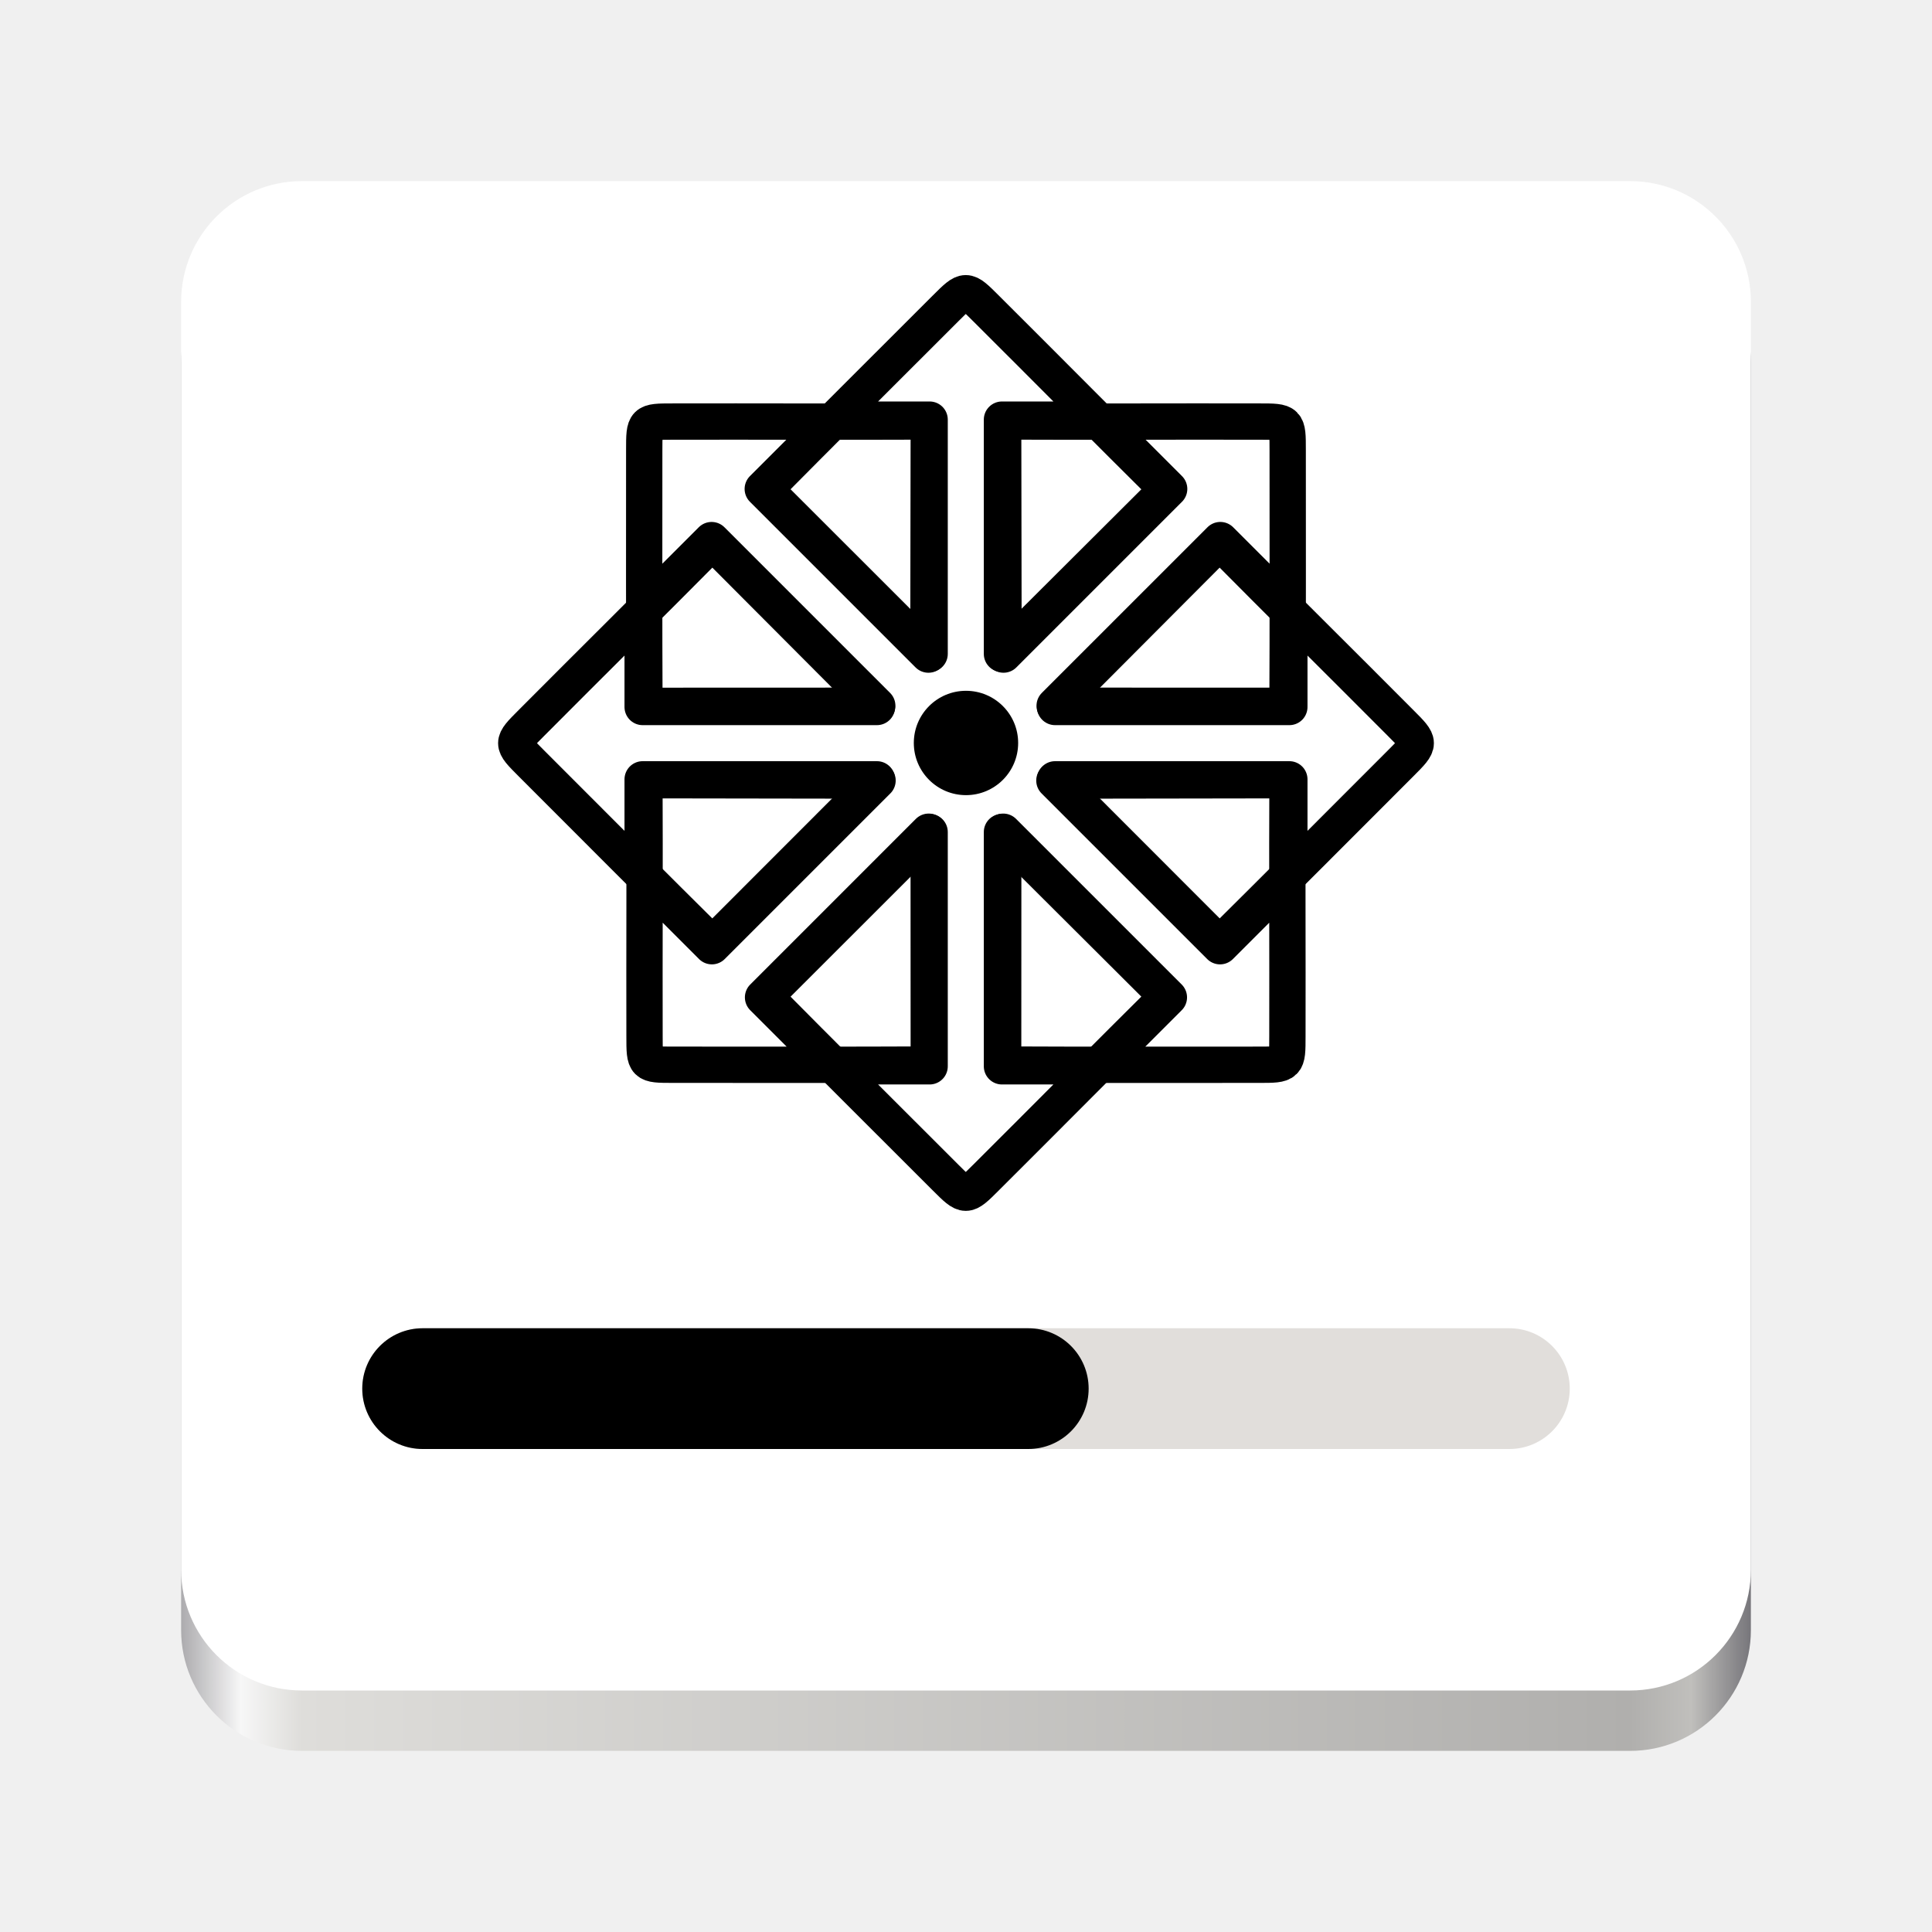
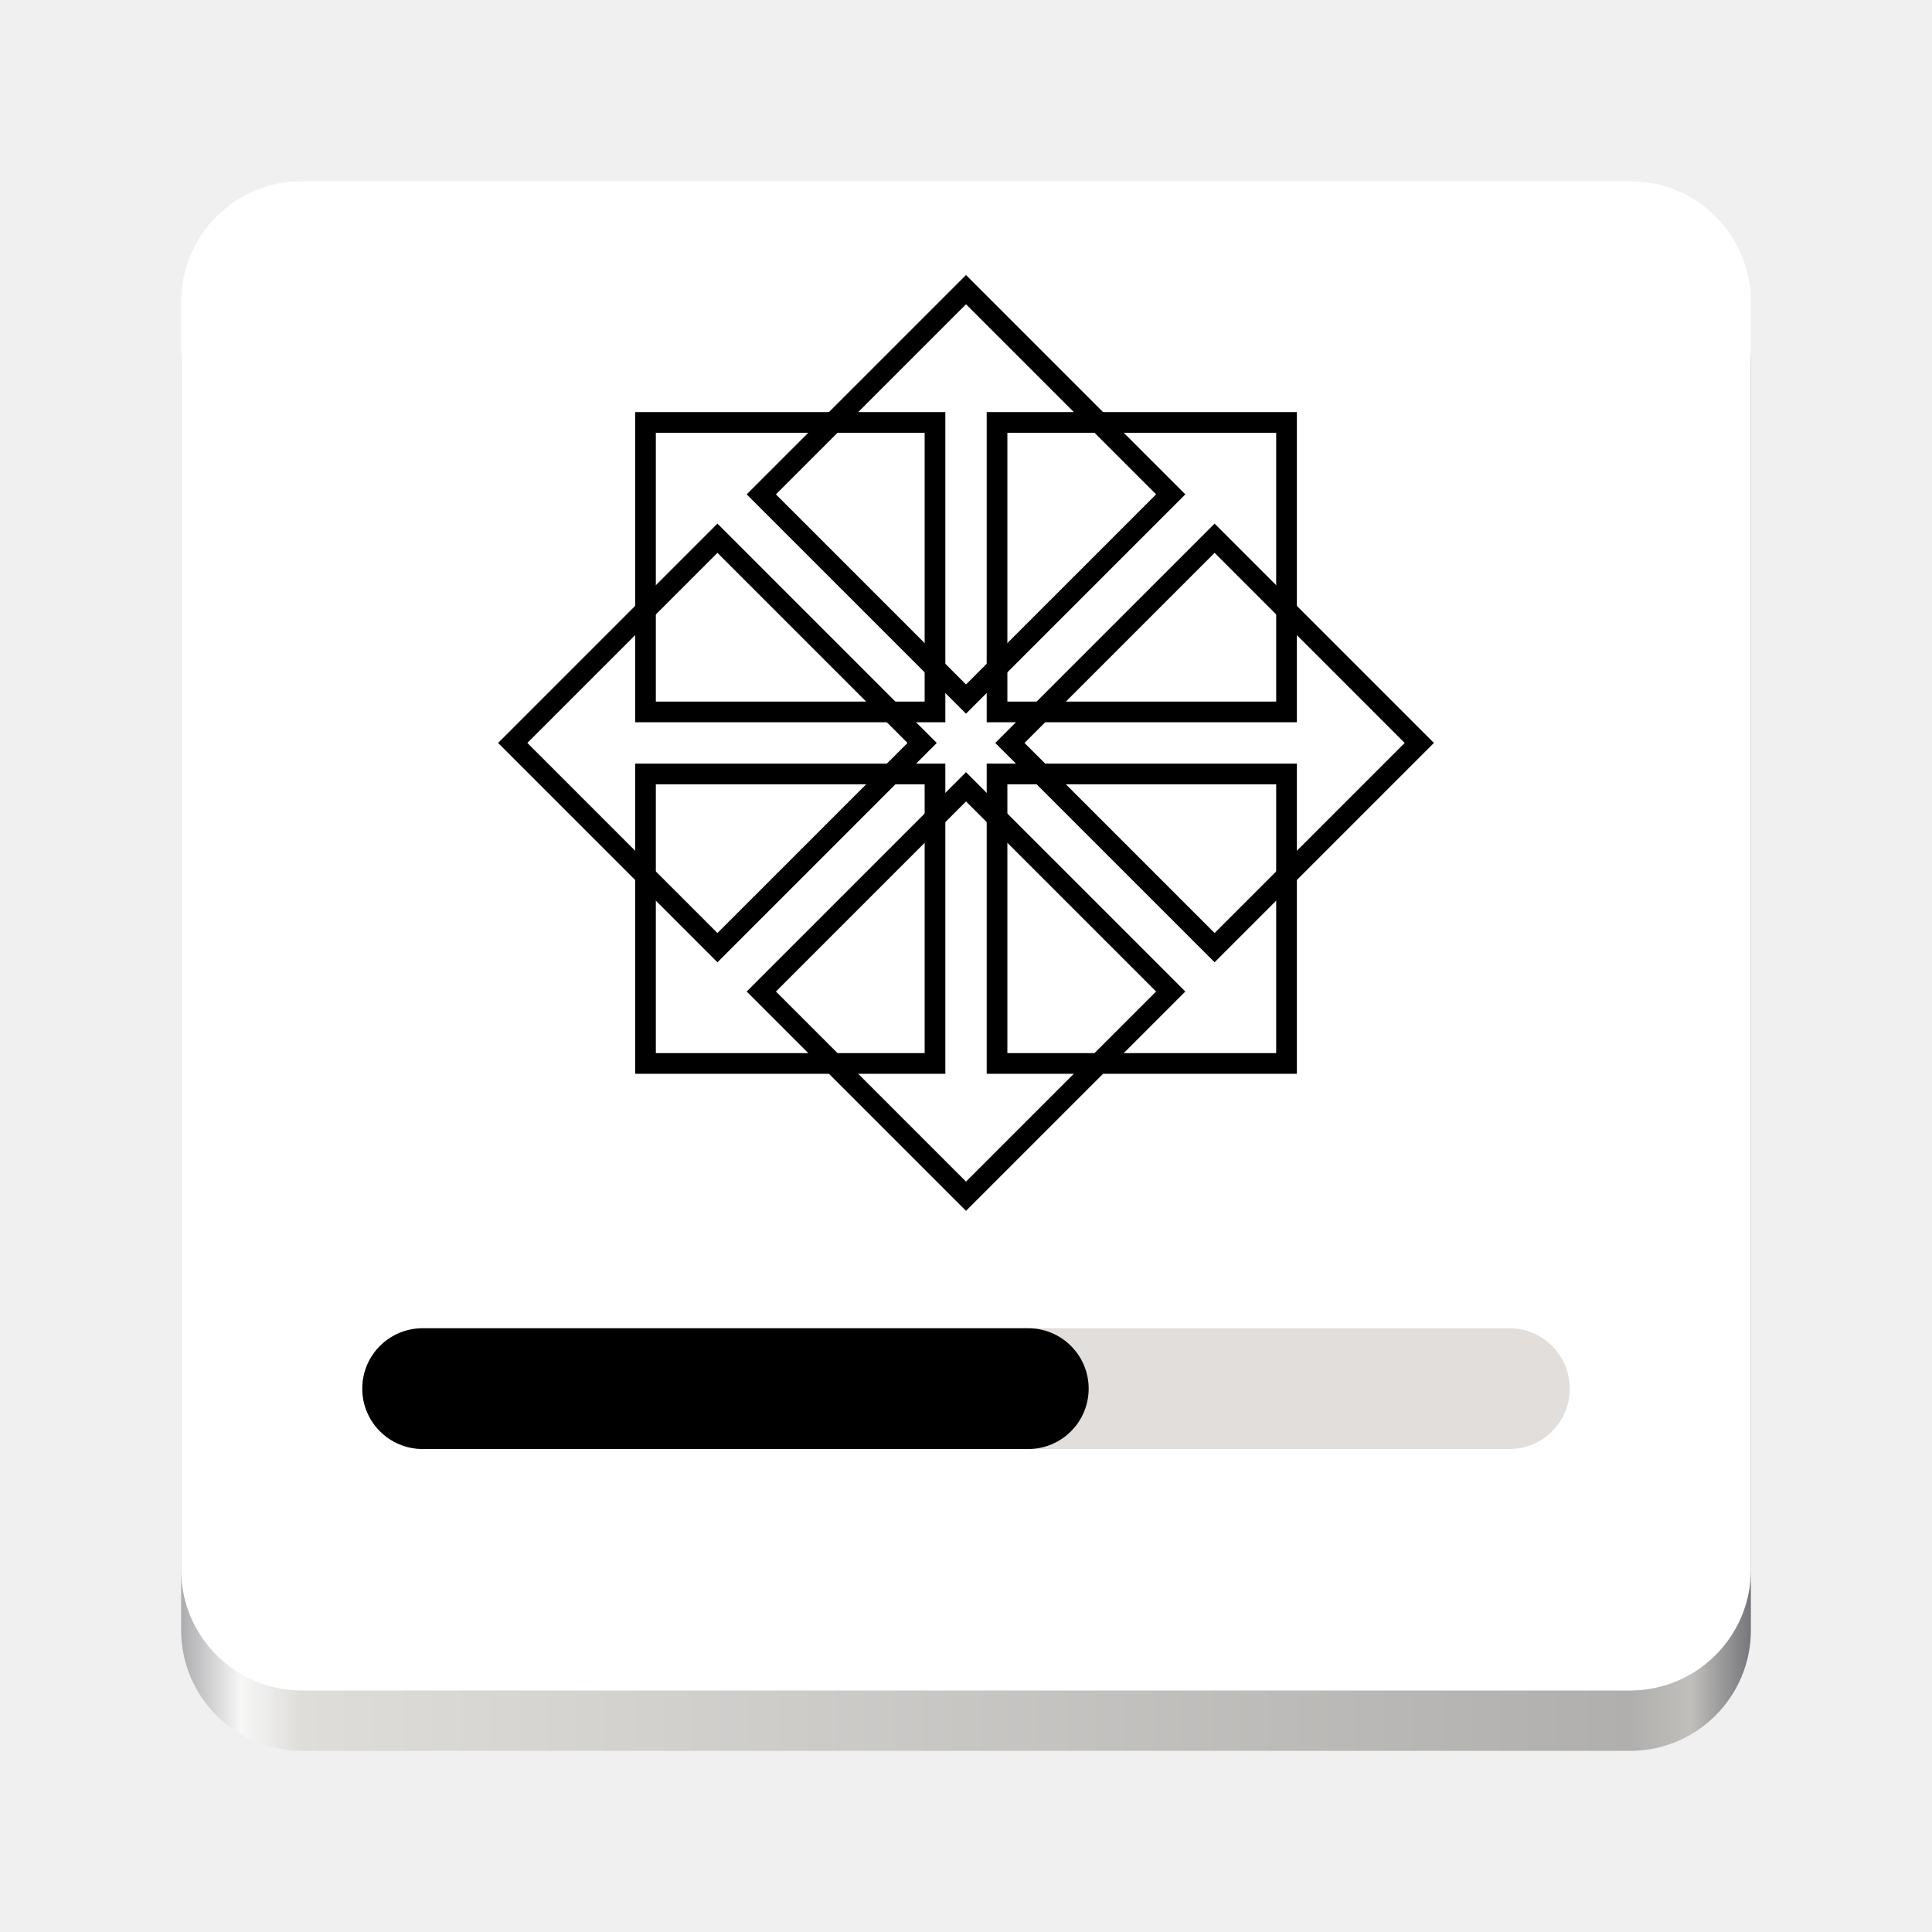
- <svg xmlns="http://www.w3.org/2000/svg" xmlns:xlink="http://www.w3.org/1999/xlink" width="132.292mm" height="132.292mm" viewBox="0 0 132.292 132.292" version="1.1" id="svg3723">
-   <defs id="defs3720">
-     <linearGradient xlink:href="#a" id="b" gradientUnits="userSpaceOnUse" gradientTransform="matrix(0.23214,0,0,0.32895,-8.567,435.827)" x1="88.596" y1="-449.394" x2="536.596" y2="-449.394" />
+ <svg xmlns="http://www.w3.org/2000/svg" xmlns:xlink="http://www.w3.org/1999/xlink" width="84.667mm" height="84.667mm" viewBox="0 0 84.667 84.667" version="1.1" id="svg11658">
+   <defs id="defs11655">
+     <linearGradient xlink:href="#a" id="linearGradient13895" gradientUnits="userSpaceOnUse" gradientTransform="matrix(0.23214,0,0,0.32895,-8.567,435.827)" x1="88.596" y1="-449.394" x2="536.596" y2="-449.394" />
    <linearGradient id="a">
      <stop offset="0" stop-color="#acabae" id="stop3" />
      <stop offset=".038" stop-color="#f7f7f7" id="stop5" />
      <stop offset=".077" stop-color="#deddda" id="stop7" />
      <stop offset=".923" stop-color="#b0afad" id="stop9" />
      <stop offset=".962" stop-color="#c0bfbc" id="stop11" />
      <stop offset="1" stop-color="#77767b" id="stop13" />
    </linearGradient>
  </defs>
-   <g id="layer1" transform="translate(-222.3491,45.05307)">
-     <g id="v2_anaconda" transform="matrix(3.90625,0,0,3.90625,-2393.735,-3667.921)">
-       <rect style="opacity:0;fill:#0000ff;fill-rule:evenodd;stroke-width:0.265" id="rect2749" width="33.867" height="33.867" x="669.717" y="927.454" />
-       <g id="g2703" transform="translate(-349.0943,-300.7341)">
-         <g transform="matrix(0.2645833,0,0,0.2645833,1018.812,1182.68)" id="g36">
-           <rect ry="8" rx="8" y="188" x="12" height="100" width="104" style="fill:url(#b);marker:none" fill="url(#b)" id="rect18" />
-           <rect style="marker:none" width="104" height="100" x="12" y="184" rx="8" ry="8" fill="#ffffff" id="rect20" />
-           <g transform="translate(-104,-365.5)" color="#000000" id="g26">
-             <rect ry="4" rx="4" y="625.5" x="128" height="8" width="80" style="marker:none" overflow="visible" fill="#e1dedb" id="rect22" />
-             <rect ry="4" rx="4" y="625.5" x="128" height="8" width="48.125" style="marker:none;fill:#000000" overflow="visible" fill="#3584e4" id="rect24" />
+   <g id="layer1" transform="translate(-31.49329,-26.73039)">
+     <g id="v1_anaconda" transform="matrix(2.5,0,0,2.5,-1642.8,-2291.905)">
+       <rect style="opacity:0;fill:#0000ff;fill-rule:evenodd;stroke-width:0.265" id="rect13841" width="33.867" height="33.867" x="669.717" y="927.454" />
+       <g id="g13889" transform="translate(-349.0943,-300.7341)">
+         <g transform="matrix(0.2645833,0,0,0.2645833,1018.812,1182.68)" id="g13853">
+           <rect ry="8" rx="8" y="188" x="12" height="100" width="104" style="fill:url(#linearGradient13895);marker:none" fill="url(#b)" id="rect13843" />
+           <rect style="marker:none" width="104" height="100" x="12" y="184" rx="8" ry="8" fill="#ffffff" id="rect13845" />
+           <g transform="translate(-104,-365.5)" color="#000000" id="g13851">
+             <rect ry="4" rx="4" y="625.5" x="128" height="8" width="80" style="marker:none" overflow="visible" fill="#e1dedb" id="rect13847" />
+             <rect ry="4" rx="4" y="625.5" x="128" height="8" width="48.125" style="marker:none;fill:#000000" overflow="visible" fill="#3584e4" id="rect13849" />
          </g>
        </g>
-         <g id="use144123-3" transform="matrix(0.3436907,0,0,0.3436907,408.1046,1550.81)">
-           <circle style="fill:#000000;stroke:none;stroke-width:0.265;stroke-linejoin:round;stroke-miterlimit:4;stroke-dasharray:0.796, 0.796;stroke-dashoffset:0" id="use6742" cx="1826.178" cy="-900.804" r="2.661" />
-           <g id="g6748">
-             <g id="use6744" transform="translate(185.0636,-0.00307)">
-               <g id="g6776" transform="translate(644.6106,-986.4434)">
-                 <path d="m 998.339,81.099 v -11.948 h 4.752 m -13.087,0 h 4.645 v 11.948 m 0,0 -8.4,-8.394 c 2.806,-2.835 6.2,-6.214 9.216,-9.23 1.028,-1.028 1.029,-1.028 2.057,0 3.002,2.987 6.228,6.25 9.237,9.23 l -8.42,8.394" style="fill:none;fill-opacity:1;stroke:#000000;stroke-width:1.852;stroke-linecap:round;stroke-linejoin:round;stroke-miterlimit:4;stroke-dasharray:none;stroke-dashoffset:0;stroke-opacity:1;paint-order:fill markers stroke" id="use6772" />
-                 <path d="m 998.339,90.186 v 11.948 h 4.752 m -13.087,0 h 4.645 v -11.948 m 0,0 -8.4,8.394 c 2.806,2.835 6.2,6.214 9.216,9.23 1.028,1.028 1.029,1.028 2.057,0 3.002,-2.987 6.228,-6.25 9.237,-9.23 l -8.42,-8.394" style="fill:none;fill-opacity:1;stroke:#000000;stroke-width:1.852;stroke-linecap:round;stroke-linejoin:round;stroke-miterlimit:4;stroke-dasharray:none;stroke-dashoffset:0;stroke-opacity:1;paint-order:fill markers stroke" id="use6774" />
-               </g>
-               <g id="use6778" transform="rotate(-90,825.5876,-729.8848)">
-                 <path d="m 998.339,81.099 v -11.948 h 4.752 m -13.087,0 h 4.645 v 11.948 m 0,0 -8.4,-8.394 c 2.806,-2.835 6.2,-6.214 9.216,-9.23 1.028,-1.028 1.029,-1.028 2.057,0 3.002,2.987 6.228,6.25 9.237,9.23 l -8.42,8.394" style="fill:none;fill-opacity:1;stroke:#000000;stroke-width:1.852;stroke-linecap:round;stroke-linejoin:round;stroke-miterlimit:4;stroke-dasharray:none;stroke-dashoffset:0;stroke-opacity:1;paint-order:fill markers stroke" id="use6794" />
-                 <path d="m 998.339,90.186 v 11.948 h 4.752 m -13.087,0 h 4.645 v -11.948 m 0,0 -8.4,8.394 c 2.806,2.835 6.2,6.214 9.216,9.23 1.028,1.028 1.029,1.028 2.057,0 3.002,-2.987 6.228,-6.25 9.237,-9.23 l -8.42,-8.394" style="fill:none;fill-opacity:1;stroke:#000000;stroke-width:1.852;stroke-linecap:round;stroke-linejoin:round;stroke-miterlimit:4;stroke-dasharray:none;stroke-dashoffset:0;stroke-opacity:1;paint-order:fill markers stroke" id="use6796" />
-               </g>
-             </g>
-             <g id="use6746" transform="rotate(-45,1733.645,-1124.191)">
-               <g id="g6766" transform="translate(644.6106,-986.4434)">
-                 <path d="m 998.339,81.099 v -11.948 h 4.752 m -13.087,0 h 4.645 v 11.948 m 0,0 -8.4,-8.394 c 2.806,-2.835 6.2,-6.214 9.216,-9.23 1.028,-1.028 1.029,-1.028 2.057,0 3.002,2.987 6.228,6.25 9.237,9.23 l -8.42,8.394" style="fill:none;fill-opacity:1;stroke:#000000;stroke-width:1.852;stroke-linecap:round;stroke-linejoin:round;stroke-miterlimit:4;stroke-dasharray:none;stroke-dashoffset:0;stroke-opacity:1;paint-order:fill markers stroke" id="use6762" />
-                 <path d="m 998.339,90.186 v 11.948 h 4.752 m -13.087,0 h 4.645 v -11.948 m 0,0 -8.4,8.394 c 2.806,2.835 6.2,6.214 9.216,9.23 1.028,1.028 1.029,1.028 2.057,0 3.002,-2.987 6.228,-6.25 9.237,-9.23 l -8.42,-8.394" style="fill:none;fill-opacity:1;stroke:#000000;stroke-width:1.852;stroke-linecap:round;stroke-linejoin:round;stroke-miterlimit:4;stroke-dasharray:none;stroke-dashoffset:0;stroke-opacity:1;paint-order:fill markers stroke" id="use6764" />
-               </g>
-               <g id="use6768" transform="rotate(-90,825.5876,-729.8848)">
-                 <path d="m 998.339,81.099 v -11.948 h 4.752 m -13.087,0 h 4.645 v 11.948 m 0,0 -8.4,-8.394 c 2.806,-2.835 6.2,-6.214 9.216,-9.23 1.028,-1.028 1.029,-1.028 2.057,0 3.002,2.987 6.228,6.25 9.237,9.23 l -8.42,8.394" style="fill:none;fill-opacity:1;stroke:#000000;stroke-width:1.852;stroke-linecap:round;stroke-linejoin:round;stroke-miterlimit:4;stroke-dasharray:none;stroke-dashoffset:0;stroke-opacity:1;paint-order:fill markers stroke" id="use6788" />
-                 <path d="m 998.339,90.186 v 11.948 h 4.752 m -13.087,0 h 4.645 v -11.948 m 0,0 -8.4,8.394 c 2.806,2.835 6.2,6.214 9.216,9.23 1.028,1.028 1.029,1.028 2.057,0 3.002,-2.987 6.228,-6.25 9.237,-9.23 l -8.42,-8.394" style="fill:none;fill-opacity:1;stroke:#000000;stroke-width:1.852;stroke-linecap:round;stroke-linejoin:round;stroke-miterlimit:4;stroke-dasharray:none;stroke-dashoffset:0;stroke-opacity:1;paint-order:fill markers stroke" id="use6790" />
-               </g>
-             </g>
-           </g>
+         <g id="centos-classic-symbol-white-3" transform="matrix(0.1781604,0,0,0.1781604,1028.015,1340.764)">
+           <path d="m 11.853,-590.316 h 28.484 v 28.484 H 11.853 Z" id="path10672-8" style="fill:none;fill-opacity:1;stroke:#000000;stroke-width:2.035;stroke-linecap:butt;stroke-linejoin:miter;stroke-miterlimit:4;stroke-dashoffset:0;stroke-opacity:1" />
+           <path d="m 46.441,-590.316 h 28.484 v 28.484 H 46.441 Z" id="path10674-8" style="fill:none;fill-opacity:1;stroke:#000000;stroke-width:2.035;stroke-linecap:butt;stroke-linejoin:miter;stroke-miterlimit:4;stroke-dashoffset:0;stroke-opacity:1" />
+           <path d="m 46.441,-555.728 h 28.484 v 28.484 H 46.441 Z" id="path10676-4" style="fill:none;fill-opacity:1;stroke:#000000;stroke-width:2.035;stroke-linecap:butt;stroke-linejoin:miter;stroke-miterlimit:4;stroke-dashoffset:0;stroke-opacity:1" />
+           <path d="m 11.853,-555.728 h 28.484 v 28.484 H 11.853 Z" id="path10678-3" style="fill:none;fill-opacity:1;stroke:#000000;stroke-width:2.035;stroke-linecap:butt;stroke-linejoin:miter;stroke-miterlimit:4;stroke-dashoffset:0;stroke-opacity:1" />
+           <path d="m -1.209,-558.779 20.141,-20.141 20.141,20.142 -20.141,20.141 z" id="path10680-1" style="fill:none;stroke:#000000;stroke-width:2.035;stroke-linecap:butt;stroke-linejoin:miter;stroke-miterlimit:4;stroke-dashoffset:0;stroke-opacity:1" />
+           <path d="m 23.248,-583.237 20.141,-20.142 20.141,20.142 -20.141,20.141 z" id="path10682-4" style="fill:none;stroke:#000000;stroke-width:2.034;stroke-linecap:butt;stroke-linejoin:miter;stroke-miterlimit:4;stroke-dasharray:none;stroke-dashoffset:0;stroke-opacity:1" />
+           <path d="m 47.706,-558.779 20.141,-20.142 20.141,20.142 -20.141,20.141 z" id="path10684-9" style="fill:none;stroke:#000000;stroke-width:2.035;stroke-linecap:butt;stroke-linejoin:miter;stroke-miterlimit:4;stroke-dashoffset:0;stroke-opacity:1" />
+           <path d="m 23.248,-534.322 20.141,-20.141 20.141,20.141 -20.141,20.141 z" id="path10686-2" style="fill:none;stroke:#000000;stroke-width:2.035;stroke-linecap:butt;stroke-linejoin:miter;stroke-miterlimit:4;stroke-dashoffset:0;stroke-opacity:1" />
        </g>
      </g>
    </g>
  </g>
</svg>
